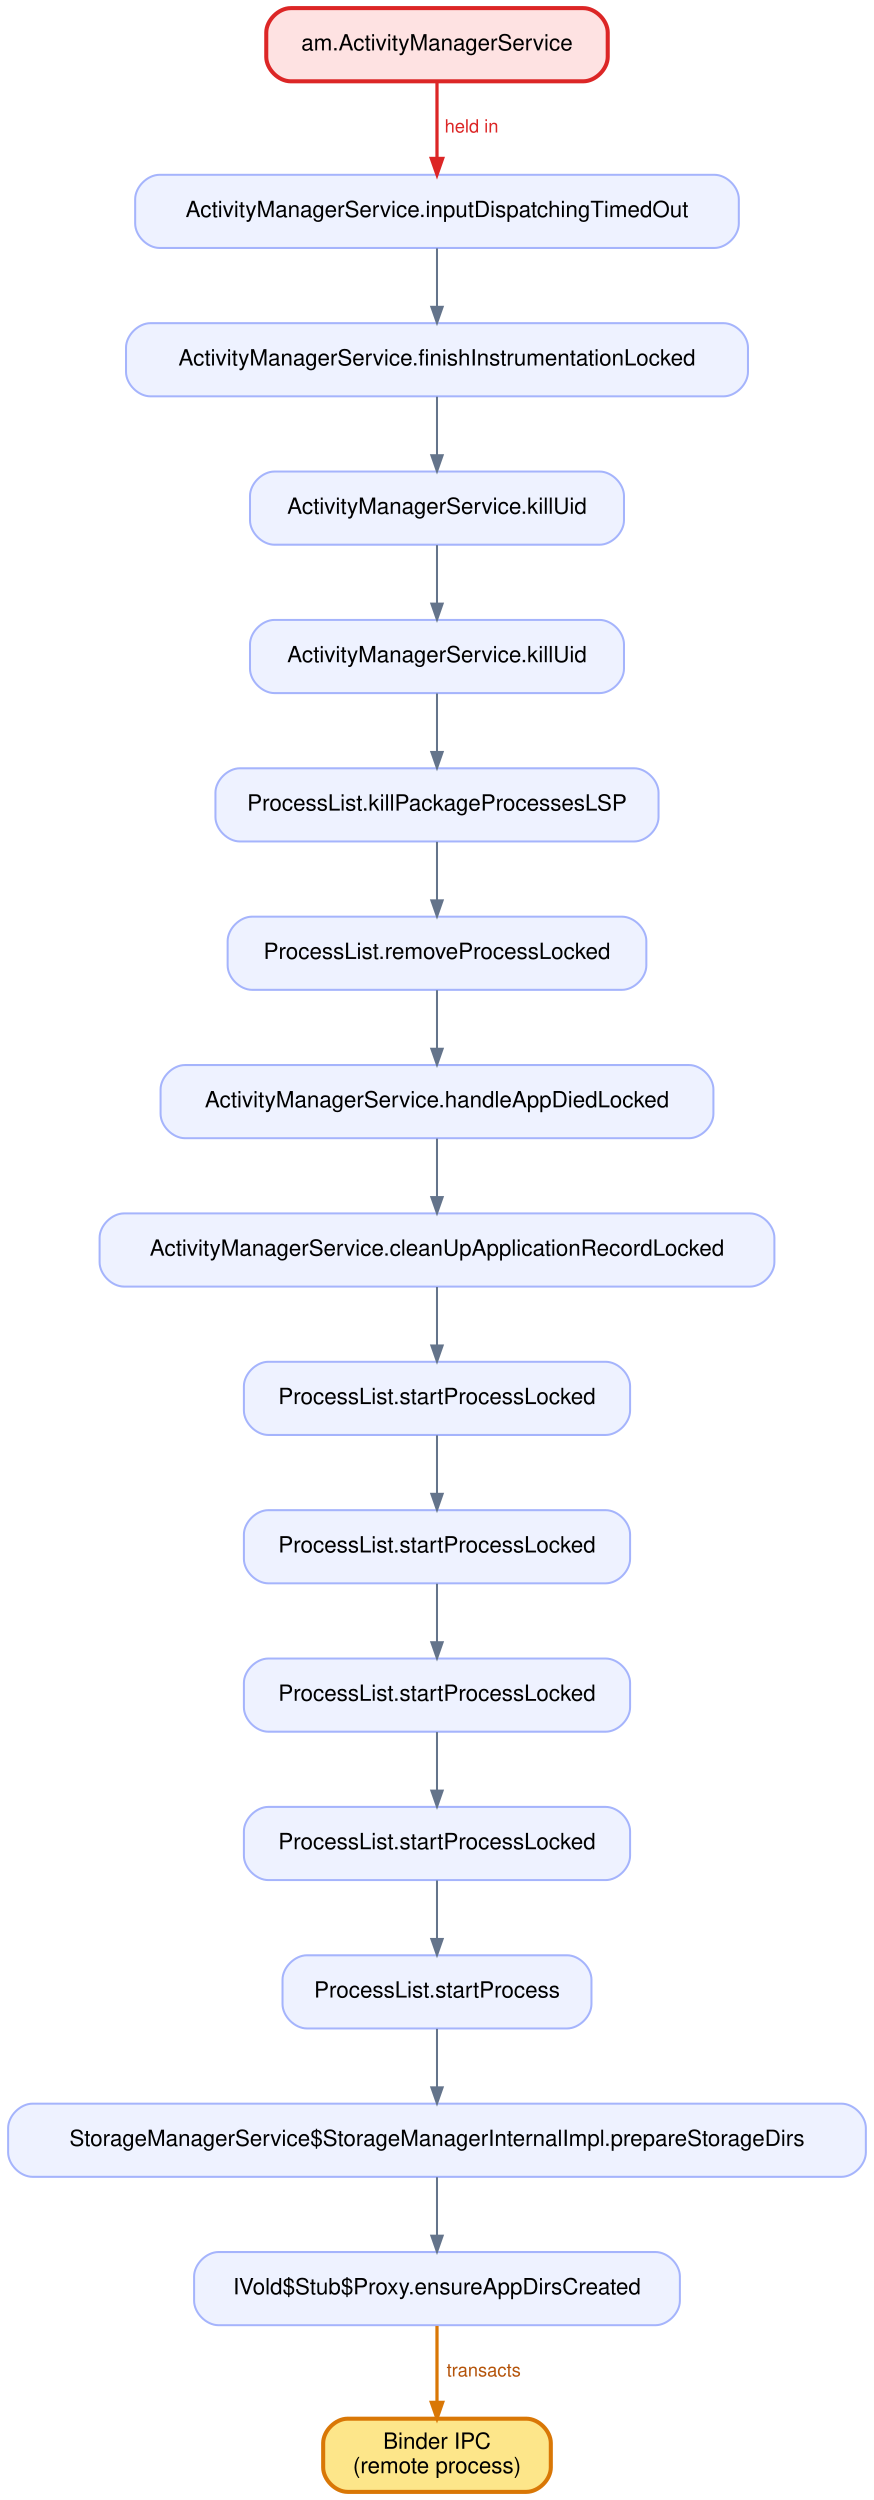
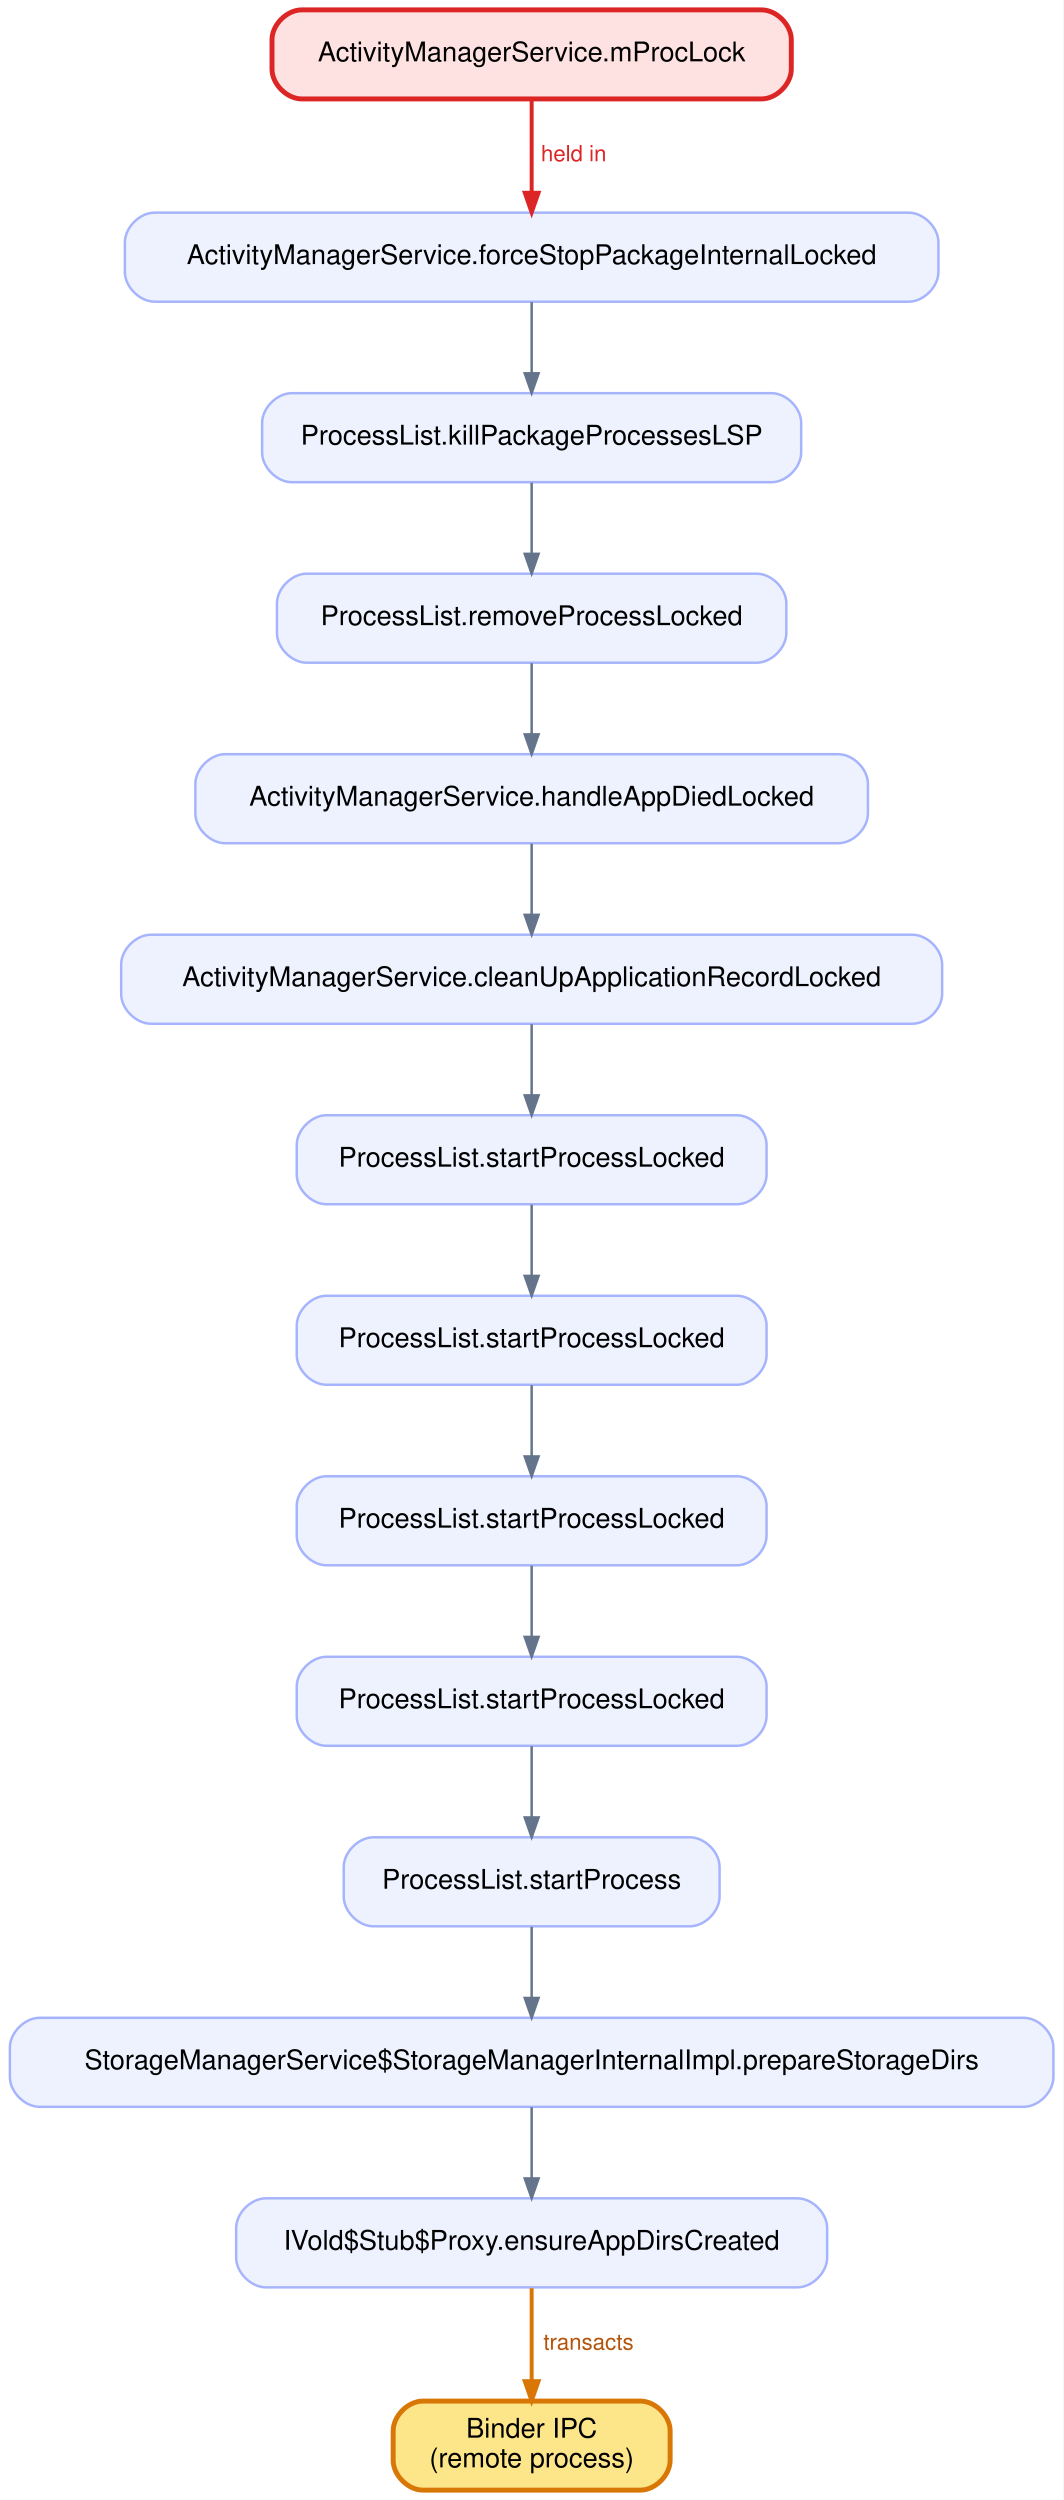
- <svg xmlns="http://www.w3.org/2000/svg" width="430pt" height="1230pt" viewBox="0.00 0.00 430.00 1230.00">
-   <g id="graph0" class="graph" transform="scale(1 1) rotate(0) translate(4 1226)">
-     <polygon fill="white" stroke="transparent" points="-4,4 -4,-1226 426,-1226 426,4 -4,4" />
+ <svg xmlns="http://www.w3.org/2000/svg" width="430pt" height="1011pt" viewBox="0.00 0.00 430.00 1011.00">
+   <g id="graph0" class="graph" transform="scale(1 1) rotate(0) translate(4 1007)">
+     <polygon fill="white" stroke="transparent" points="-4,4 -4,-1007 426,-1007 426,4 -4,4" />
    <g id="node1" class="node">
-       <path fill="#eef2ff" stroke="#a5b4fc" d="M347.5,-1140C347.5,-1140 74.5,-1140 74.5,-1140 68.5,-1140 62.5,-1134 62.5,-1128 62.5,-1128 62.5,-1116 62.5,-1116 62.5,-1110 68.5,-1104 74.5,-1104 74.5,-1104 347.5,-1104 347.5,-1104 353.5,-1104 359.5,-1110 359.5,-1116 359.5,-1116 359.5,-1128 359.5,-1128 359.5,-1134 353.5,-1140 347.5,-1140" />
-       <text text-anchor="middle" x="211" y="-1119.2" font-family="Helvetica,sans-Serif" font-size="11.00">ActivityManagerService.inputDispatchingTimedOut</text>
+       <path fill="#eef2ff" stroke="#a5b4fc" d="M363.5,-921C363.5,-921 58.5,-921 58.5,-921 52.5,-921 46.5,-915 46.5,-909 46.5,-909 46.5,-897 46.5,-897 46.5,-891 52.5,-885 58.5,-885 58.5,-885 363.5,-885 363.5,-885 369.5,-885 375.5,-891 375.5,-897 375.5,-897 375.5,-909 375.5,-909 375.5,-915 369.5,-921 363.5,-921" />
+       <text text-anchor="middle" x="211" y="-900.2" font-family="Helvetica,sans-Serif" font-size="11.00">ActivityManagerService.forceStopPackageInternalLocked</text>
    </g>
    <g id="node2" class="node">
-       <path fill="#eef2ff" stroke="#a5b4fc" d="M352,-1067C352,-1067 70,-1067 70,-1067 64,-1067 58,-1061 58,-1055 58,-1055 58,-1043 58,-1043 58,-1037 64,-1031 70,-1031 70,-1031 352,-1031 352,-1031 358,-1031 364,-1037 364,-1043 364,-1043 364,-1055 364,-1055 364,-1061 358,-1067 352,-1067" />
-       <text text-anchor="middle" x="211" y="-1046.2" font-family="Helvetica,sans-Serif" font-size="11.00">ActivityManagerService.finishInstrumentationLocked</text>
-     </g>
-     <g id="edge2" class="edge">
-       <path fill="none" stroke="#64748b" d="M211,-1103.81C211,-1095.18 211,-1084.56 211,-1075.03" />
-       <polygon fill="#64748b" stroke="#64748b" points="213.8,-1075.03 211,-1067.03 208.2,-1075.03 213.8,-1075.03" />
-     </g>
-     <g id="node3" class="node">
-       <path fill="#eef2ff" stroke="#a5b4fc" d="M291,-994C291,-994 131,-994 131,-994 125,-994 119,-988 119,-982 119,-982 119,-970 119,-970 119,-964 125,-958 131,-958 131,-958 291,-958 291,-958 297,-958 303,-964 303,-970 303,-970 303,-982 303,-982 303,-988 297,-994 291,-994" />
-       <text text-anchor="middle" x="211" y="-973.2" font-family="Helvetica,sans-Serif" font-size="11.00">ActivityManagerService.killUid</text>
-     </g>
-     <g id="edge3" class="edge">
-       <path fill="none" stroke="#64748b" d="M211,-1030.81C211,-1022.18 211,-1011.56 211,-1002.03" />
-       <polygon fill="#64748b" stroke="#64748b" points="213.8,-1002.03 211,-994.03 208.2,-1002.03 213.8,-1002.03" />
-     </g>
-     <g id="node4" class="node">
-       <path fill="#eef2ff" stroke="#a5b4fc" d="M291,-921C291,-921 131,-921 131,-921 125,-921 119,-915 119,-909 119,-909 119,-897 119,-897 119,-891 125,-885 131,-885 131,-885 291,-885 291,-885 297,-885 303,-891 303,-897 303,-897 303,-909 303,-909 303,-915 297,-921 291,-921" />
-       <text text-anchor="middle" x="211" y="-900.2" font-family="Helvetica,sans-Serif" font-size="11.00">ActivityManagerService.killUid</text>
-     </g>
-     <g id="edge4" class="edge">
-       <path fill="none" stroke="#64748b" d="M211,-957.81C211,-949.18 211,-938.56 211,-929.03" />
-       <polygon fill="#64748b" stroke="#64748b" points="213.8,-929.03 211,-921.03 208.2,-929.03 213.8,-929.03" />
-     </g>
-     <g id="node5" class="node">
      <path fill="#eef2ff" stroke="#a5b4fc" d="M308,-848C308,-848 114,-848 114,-848 108,-848 102,-842 102,-836 102,-836 102,-824 102,-824 102,-818 108,-812 114,-812 114,-812 308,-812 308,-812 314,-812 320,-818 320,-824 320,-824 320,-836 320,-836 320,-842 314,-848 308,-848" />
      <text text-anchor="middle" x="211" y="-827.2" font-family="Helvetica,sans-Serif" font-size="11.00">ProcessList.killPackageProcessesLSP</text>
    </g>
-     <g id="edge5" class="edge">
+     <g id="edge2" class="edge">
      <path fill="none" stroke="#64748b" d="M211,-884.81C211,-876.18 211,-865.56 211,-856.03" />
      <polygon fill="#64748b" stroke="#64748b" points="213.8,-856.03 211,-848.03 208.2,-856.03 213.8,-856.03" />
    </g>
-     <g id="node6" class="node">
+     <g id="node3" class="node">
      <path fill="#eef2ff" stroke="#a5b4fc" d="M302,-775C302,-775 120,-775 120,-775 114,-775 108,-769 108,-763 108,-763 108,-751 108,-751 108,-745 114,-739 120,-739 120,-739 302,-739 302,-739 308,-739 314,-745 314,-751 314,-751 314,-763 314,-763 314,-769 308,-775 302,-775" />
      <text text-anchor="middle" x="211" y="-754.2" font-family="Helvetica,sans-Serif" font-size="11.00">ProcessList.removeProcessLocked</text>
    </g>
-     <g id="edge6" class="edge">
+     <g id="edge3" class="edge">
      <path fill="none" stroke="#64748b" d="M211,-811.81C211,-803.18 211,-792.56 211,-783.03" />
      <polygon fill="#64748b" stroke="#64748b" points="213.8,-783.03 211,-775.03 208.2,-783.03 213.8,-783.03" />
    </g>
-     <g id="node7" class="node">
+     <g id="node4" class="node">
      <path fill="#eef2ff" stroke="#a5b4fc" d="M335,-702C335,-702 87,-702 87,-702 81,-702 75,-696 75,-690 75,-690 75,-678 75,-678 75,-672 81,-666 87,-666 87,-666 335,-666 335,-666 341,-666 347,-672 347,-678 347,-678 347,-690 347,-690 347,-696 341,-702 335,-702" />
      <text text-anchor="middle" x="211" y="-681.2" font-family="Helvetica,sans-Serif" font-size="11.00">ActivityManagerService.handleAppDiedLocked</text>
    </g>
-     <g id="edge7" class="edge">
+     <g id="edge4" class="edge">
      <path fill="none" stroke="#64748b" d="M211,-738.81C211,-730.18 211,-719.56 211,-710.03" />
      <polygon fill="#64748b" stroke="#64748b" points="213.8,-710.03 211,-702.03 208.2,-710.03 213.8,-710.03" />
    </g>
-     <g id="node8" class="node">
+     <g id="node5" class="node">
      <path fill="#eef2ff" stroke="#a5b4fc" d="M365,-629C365,-629 57,-629 57,-629 51,-629 45,-623 45,-617 45,-617 45,-605 45,-605 45,-599 51,-593 57,-593 57,-593 365,-593 365,-593 371,-593 377,-599 377,-605 377,-605 377,-617 377,-617 377,-623 371,-629 365,-629" />
      <text text-anchor="middle" x="211" y="-608.2" font-family="Helvetica,sans-Serif" font-size="11.00">ActivityManagerService.cleanUpApplicationRecordLocked</text>
    </g>
-     <g id="edge8" class="edge">
+     <g id="edge5" class="edge">
      <path fill="none" stroke="#64748b" d="M211,-665.81C211,-657.18 211,-646.56 211,-637.03" />
      <polygon fill="#64748b" stroke="#64748b" points="213.8,-637.03 211,-629.03 208.2,-637.03 213.8,-637.03" />
    </g>
-     <g id="node9" class="node">
+     <g id="node6" class="node">
      <path fill="#eef2ff" stroke="#a5b4fc" d="M294,-556C294,-556 128,-556 128,-556 122,-556 116,-550 116,-544 116,-544 116,-532 116,-532 116,-526 122,-520 128,-520 128,-520 294,-520 294,-520 300,-520 306,-526 306,-532 306,-532 306,-544 306,-544 306,-550 300,-556 294,-556" />
      <text text-anchor="middle" x="211" y="-535.2" font-family="Helvetica,sans-Serif" font-size="11.00">ProcessList.startProcessLocked</text>
    </g>
-     <g id="edge9" class="edge">
+     <g id="edge6" class="edge">
      <path fill="none" stroke="#64748b" d="M211,-592.81C211,-584.18 211,-573.56 211,-564.03" />
      <polygon fill="#64748b" stroke="#64748b" points="213.8,-564.03 211,-556.03 208.2,-564.03 213.8,-564.03" />
    </g>
-     <g id="node10" class="node">
+     <g id="node7" class="node">
      <path fill="#eef2ff" stroke="#a5b4fc" d="M294,-483C294,-483 128,-483 128,-483 122,-483 116,-477 116,-471 116,-471 116,-459 116,-459 116,-453 122,-447 128,-447 128,-447 294,-447 294,-447 300,-447 306,-453 306,-459 306,-459 306,-471 306,-471 306,-477 300,-483 294,-483" />
      <text text-anchor="middle" x="211" y="-462.2" font-family="Helvetica,sans-Serif" font-size="11.00">ProcessList.startProcessLocked</text>
    </g>
-     <g id="edge10" class="edge">
+     <g id="edge7" class="edge">
      <path fill="none" stroke="#64748b" d="M211,-519.81C211,-511.18 211,-500.56 211,-491.03" />
      <polygon fill="#64748b" stroke="#64748b" points="213.8,-491.03 211,-483.03 208.2,-491.03 213.8,-491.03" />
    </g>
-     <g id="node11" class="node">
+     <g id="node8" class="node">
      <path fill="#eef2ff" stroke="#a5b4fc" d="M294,-410C294,-410 128,-410 128,-410 122,-410 116,-404 116,-398 116,-398 116,-386 116,-386 116,-380 122,-374 128,-374 128,-374 294,-374 294,-374 300,-374 306,-380 306,-386 306,-386 306,-398 306,-398 306,-404 300,-410 294,-410" />
      <text text-anchor="middle" x="211" y="-389.2" font-family="Helvetica,sans-Serif" font-size="11.00">ProcessList.startProcessLocked</text>
    </g>
-     <g id="edge11" class="edge">
+     <g id="edge8" class="edge">
      <path fill="none" stroke="#64748b" d="M211,-446.81C211,-438.18 211,-427.56 211,-418.03" />
      <polygon fill="#64748b" stroke="#64748b" points="213.8,-418.03 211,-410.03 208.2,-418.03 213.8,-418.03" />
    </g>
-     <g id="node12" class="node">
+     <g id="node9" class="node">
      <path fill="#eef2ff" stroke="#a5b4fc" d="M294,-337C294,-337 128,-337 128,-337 122,-337 116,-331 116,-325 116,-325 116,-313 116,-313 116,-307 122,-301 128,-301 128,-301 294,-301 294,-301 300,-301 306,-307 306,-313 306,-313 306,-325 306,-325 306,-331 300,-337 294,-337" />
      <text text-anchor="middle" x="211" y="-316.2" font-family="Helvetica,sans-Serif" font-size="11.00">ProcessList.startProcessLocked</text>
    </g>
-     <g id="edge12" class="edge">
+     <g id="edge9" class="edge">
      <path fill="none" stroke="#64748b" d="M211,-373.81C211,-365.18 211,-354.56 211,-345.03" />
      <polygon fill="#64748b" stroke="#64748b" points="213.8,-345.03 211,-337.03 208.2,-345.03 213.8,-345.03" />
    </g>
-     <g id="node13" class="node">
+     <g id="node10" class="node">
      <path fill="#eef2ff" stroke="#a5b4fc" d="M275,-264C275,-264 147,-264 147,-264 141,-264 135,-258 135,-252 135,-252 135,-240 135,-240 135,-234 141,-228 147,-228 147,-228 275,-228 275,-228 281,-228 287,-234 287,-240 287,-240 287,-252 287,-252 287,-258 281,-264 275,-264" />
      <text text-anchor="middle" x="211" y="-243.2" font-family="Helvetica,sans-Serif" font-size="11.00">ProcessList.startProcess</text>
    </g>
-     <g id="edge13" class="edge">
+     <g id="edge10" class="edge">
      <path fill="none" stroke="#64748b" d="M211,-300.81C211,-292.18 211,-281.56 211,-272.03" />
      <polygon fill="#64748b" stroke="#64748b" points="213.8,-272.03 211,-264.03 208.2,-272.03 213.8,-272.03" />
    </g>
-     <g id="node14" class="node">
+     <g id="node11" class="node">
      <path fill="#eef2ff" stroke="#a5b4fc" d="M410,-191C410,-191 12,-191 12,-191 6,-191 0,-185 0,-179 0,-179 0,-167 0,-167 0,-161 6,-155 12,-155 12,-155 410,-155 410,-155 416,-155 422,-161 422,-167 422,-167 422,-179 422,-179 422,-185 416,-191 410,-191" />
      <text text-anchor="middle" x="211" y="-170.2" font-family="Helvetica,sans-Serif" font-size="11.00">StorageManagerService$StorageManagerInternalImpl.prepareStorageDirs</text>
    </g>
-     <g id="edge14" class="edge">
+     <g id="edge11" class="edge">
      <path fill="none" stroke="#64748b" d="M211,-227.81C211,-219.18 211,-208.56 211,-199.03" />
      <polygon fill="#64748b" stroke="#64748b" points="213.8,-199.03 211,-191.03 208.2,-199.03 213.8,-199.03" />
    </g>
-     <g id="node15" class="node">
+     <g id="node12" class="node">
      <path fill="#eef2ff" stroke="#a5b4fc" d="M318.5,-118C318.5,-118 103.5,-118 103.5,-118 97.5,-118 91.5,-112 91.5,-106 91.5,-106 91.5,-94 91.5,-94 91.5,-88 97.5,-82 103.5,-82 103.5,-82 318.5,-82 318.5,-82 324.5,-82 330.5,-88 330.5,-94 330.5,-94 330.5,-106 330.5,-106 330.5,-112 324.5,-118 318.5,-118" />
      <text text-anchor="middle" x="211" y="-97.2" font-family="Helvetica,sans-Serif" font-size="11.00">IVold$Stub$Proxy.ensureAppDirsCreated</text>
    </g>
-     <g id="edge15" class="edge">
+     <g id="edge12" class="edge">
      <path fill="none" stroke="#64748b" d="M211,-154.81C211,-146.18 211,-135.56 211,-126.03" />
      <polygon fill="#64748b" stroke="#64748b" points="213.8,-126.03 211,-118.03 208.2,-126.03 213.8,-126.03" />
    </g>
-     <g id="node16" class="node">
+     <g id="node13" class="node">
      <path fill="#fde68a" stroke="#d97706" stroke-width="2" d="M255,-36C255,-36 167,-36 167,-36 161,-36 155,-30 155,-24 155,-24 155,-12 155,-12 155,-6 161,0 167,0 167,0 255,0 255,0 261,0 267,-6 267,-12 267,-12 267,-24 267,-24 267,-30 261,-36 255,-36" />
      <text text-anchor="middle" x="211" y="-21.2" font-family="Helvetica,sans-Serif" font-size="11.00">Binder IPC</text>
      <text text-anchor="middle" x="211" y="-9.2" font-family="Helvetica,sans-Serif" font-size="11.00">(remote process)</text>
    </g>
-     <g id="edge16" class="edge">
+     <g id="edge13" class="edge">
      <path fill="none" stroke="#d97706" stroke-width="1.6" d="M211,-81.64C211,-70.66 211,-56.29 211,-44.09" />
      <polygon fill="#d97706" stroke="#d97706" stroke-width="1.6" points="213.8,-44.05 211,-36.05 208.2,-44.05 213.8,-44.05" />
      <text text-anchor="middle" x="234" y="-56.8" font-family="Helvetica,sans-Serif" font-size="9.00" fill="#b45309"> transacts</text>
    </g>
-     <g id="node17" class="node">
-       <path fill="#fee2e2" stroke="#dc2626" stroke-width="2" d="M283,-1222C283,-1222 139,-1222 139,-1222 133,-1222 127,-1216 127,-1210 127,-1210 127,-1198 127,-1198 127,-1192 133,-1186 139,-1186 139,-1186 283,-1186 283,-1186 289,-1186 295,-1192 295,-1198 295,-1198 295,-1210 295,-1210 295,-1216 289,-1222 283,-1222" />
-       <text text-anchor="middle" x="211" y="-1201.2" font-family="Helvetica,sans-Serif" font-size="11.00">am.ActivityManagerService</text>
+     <g id="node14" class="node">
+       <path fill="#fee2e2" stroke="#dc2626" stroke-width="2" d="M304,-1003C304,-1003 118,-1003 118,-1003 112,-1003 106,-997 106,-991 106,-991 106,-979 106,-979 106,-973 112,-967 118,-967 118,-967 304,-967 304,-967 310,-967 316,-973 316,-979 316,-979 316,-991 316,-991 316,-997 310,-1003 304,-1003" />
+       <text text-anchor="middle" x="211" y="-982.2" font-family="Helvetica,sans-Serif" font-size="11.00">ActivityManagerService.mProcLock</text>
    </g>
    <g id="edge1" class="edge">
-       <path fill="none" stroke="#dc2626" stroke-width="1.6" d="M211,-1185.64C211,-1174.66 211,-1160.29 211,-1148.09" />
-       <polygon fill="#dc2626" stroke="#dc2626" stroke-width="1.6" points="213.8,-1148.05 211,-1140.05 208.2,-1148.05 213.8,-1148.05" />
-       <text text-anchor="middle" x="228" y="-1160.8" font-family="Helvetica,sans-Serif" font-size="9.00" fill="#dc2626"> held in</text>
+       <path fill="none" stroke="#dc2626" stroke-width="1.6" d="M211,-966.64C211,-955.66 211,-941.29 211,-929.09" />
+       <polygon fill="#dc2626" stroke="#dc2626" stroke-width="1.6" points="213.8,-929.05 211,-921.05 208.2,-929.05 213.8,-929.05" />
+       <text text-anchor="middle" x="228" y="-941.8" font-family="Helvetica,sans-Serif" font-size="9.00" fill="#dc2626"> held in</text>
    </g>
  </g>
</svg>
